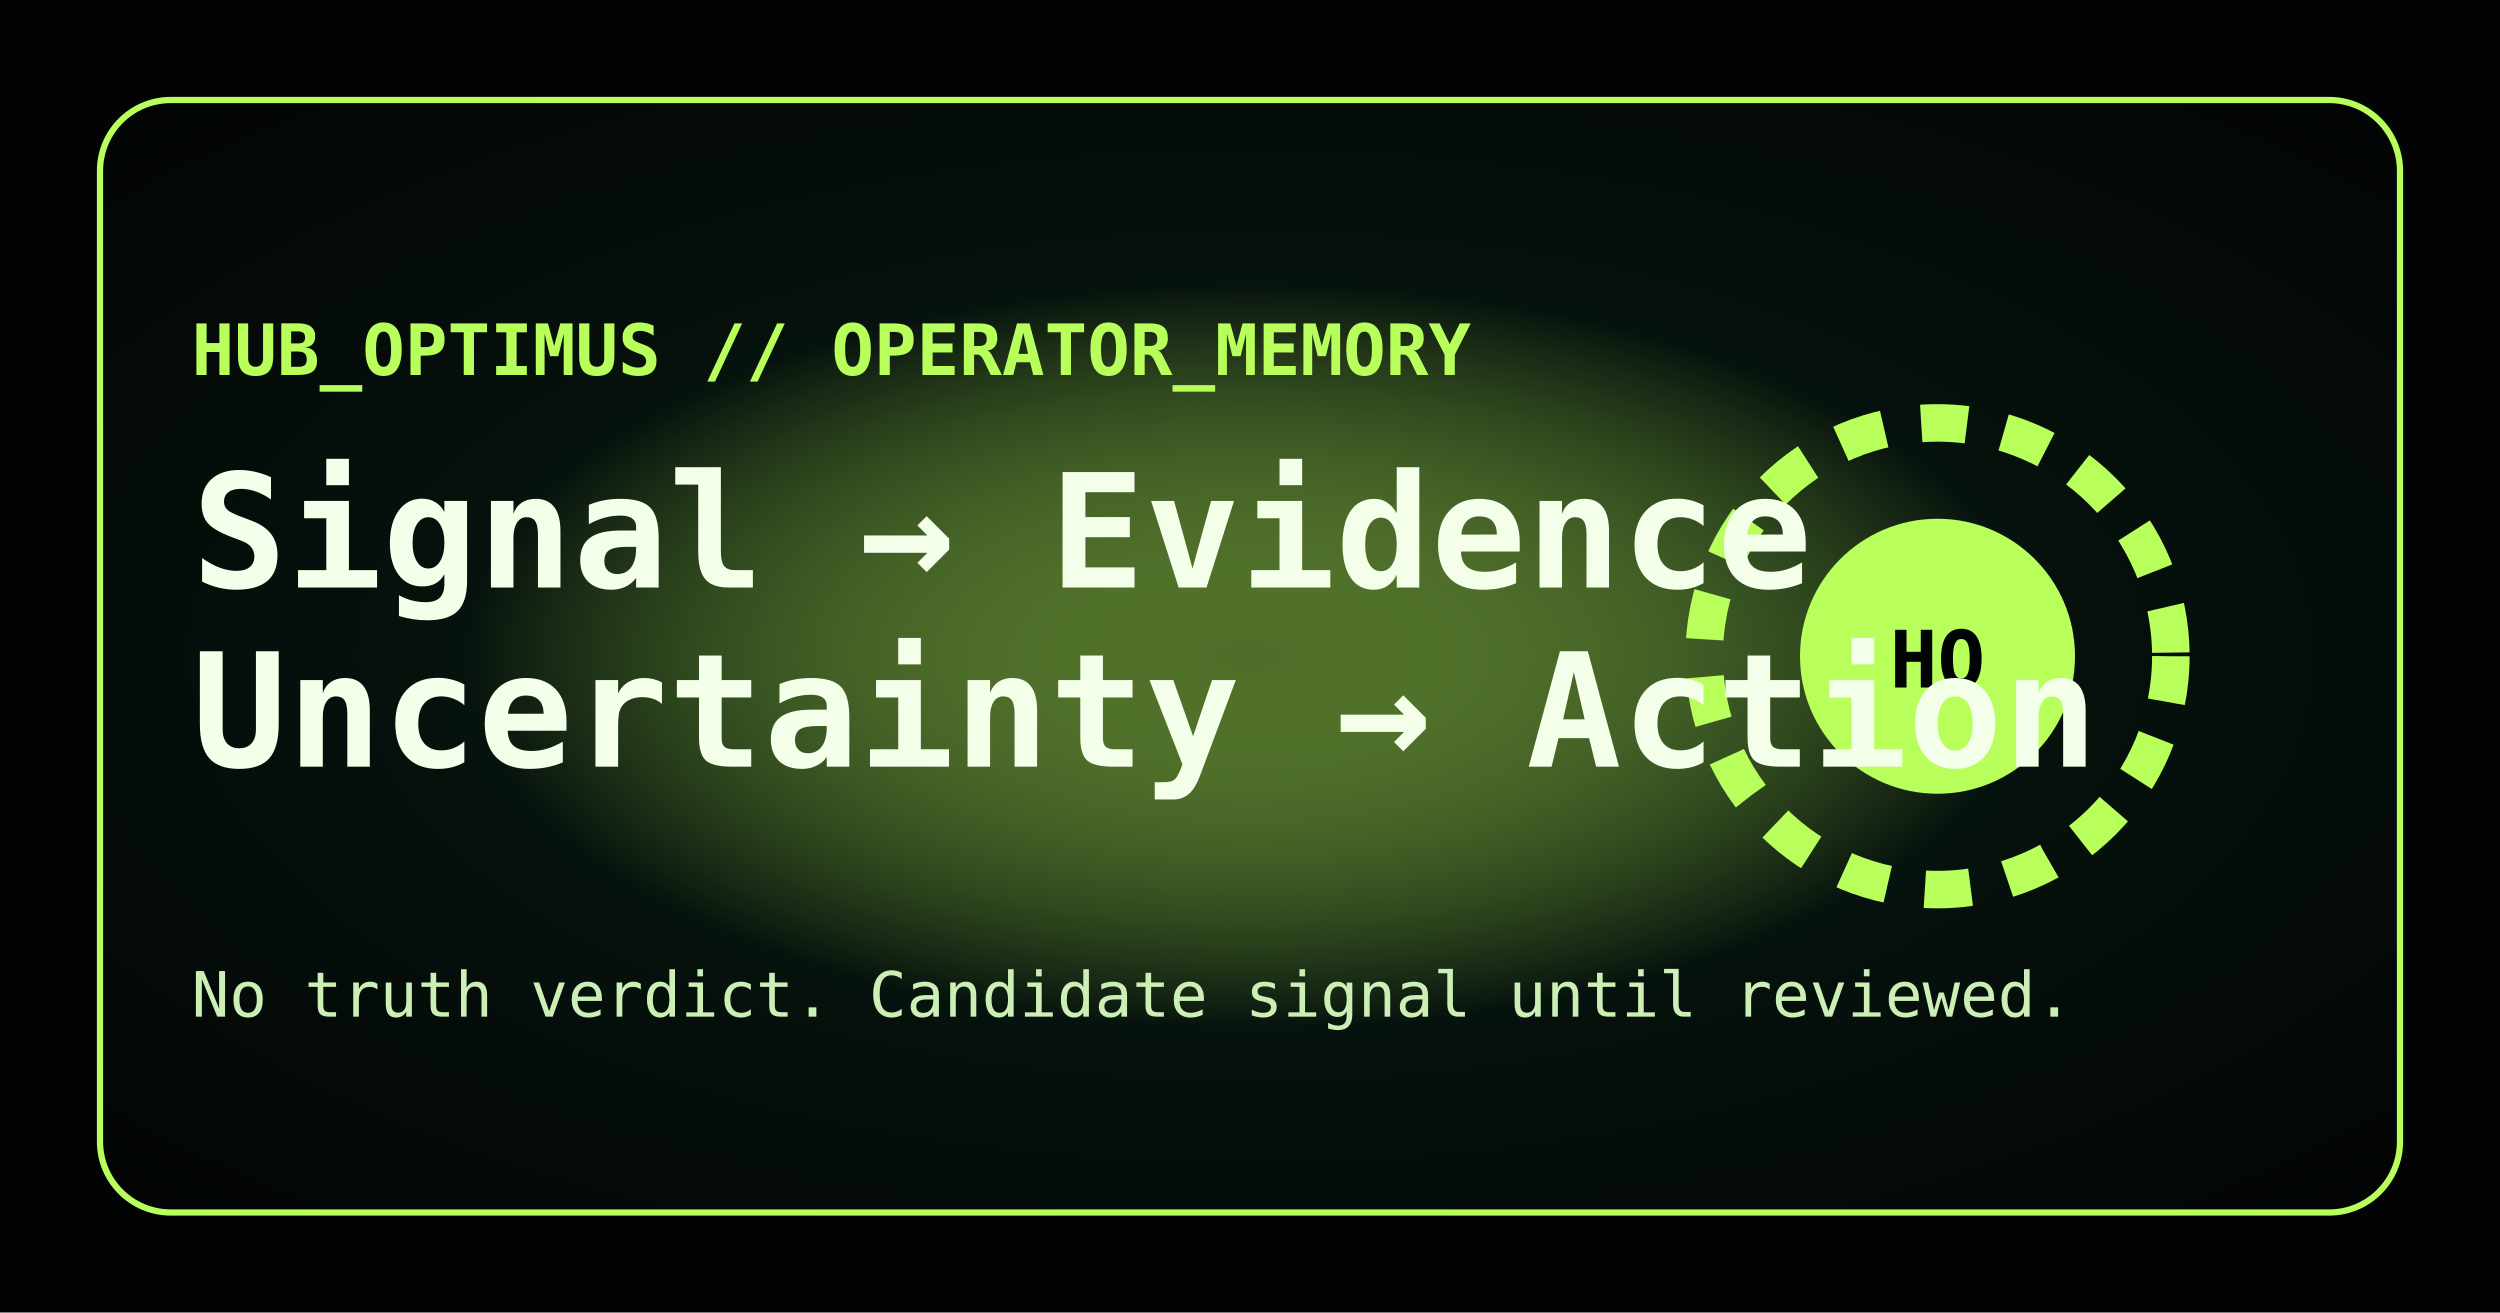
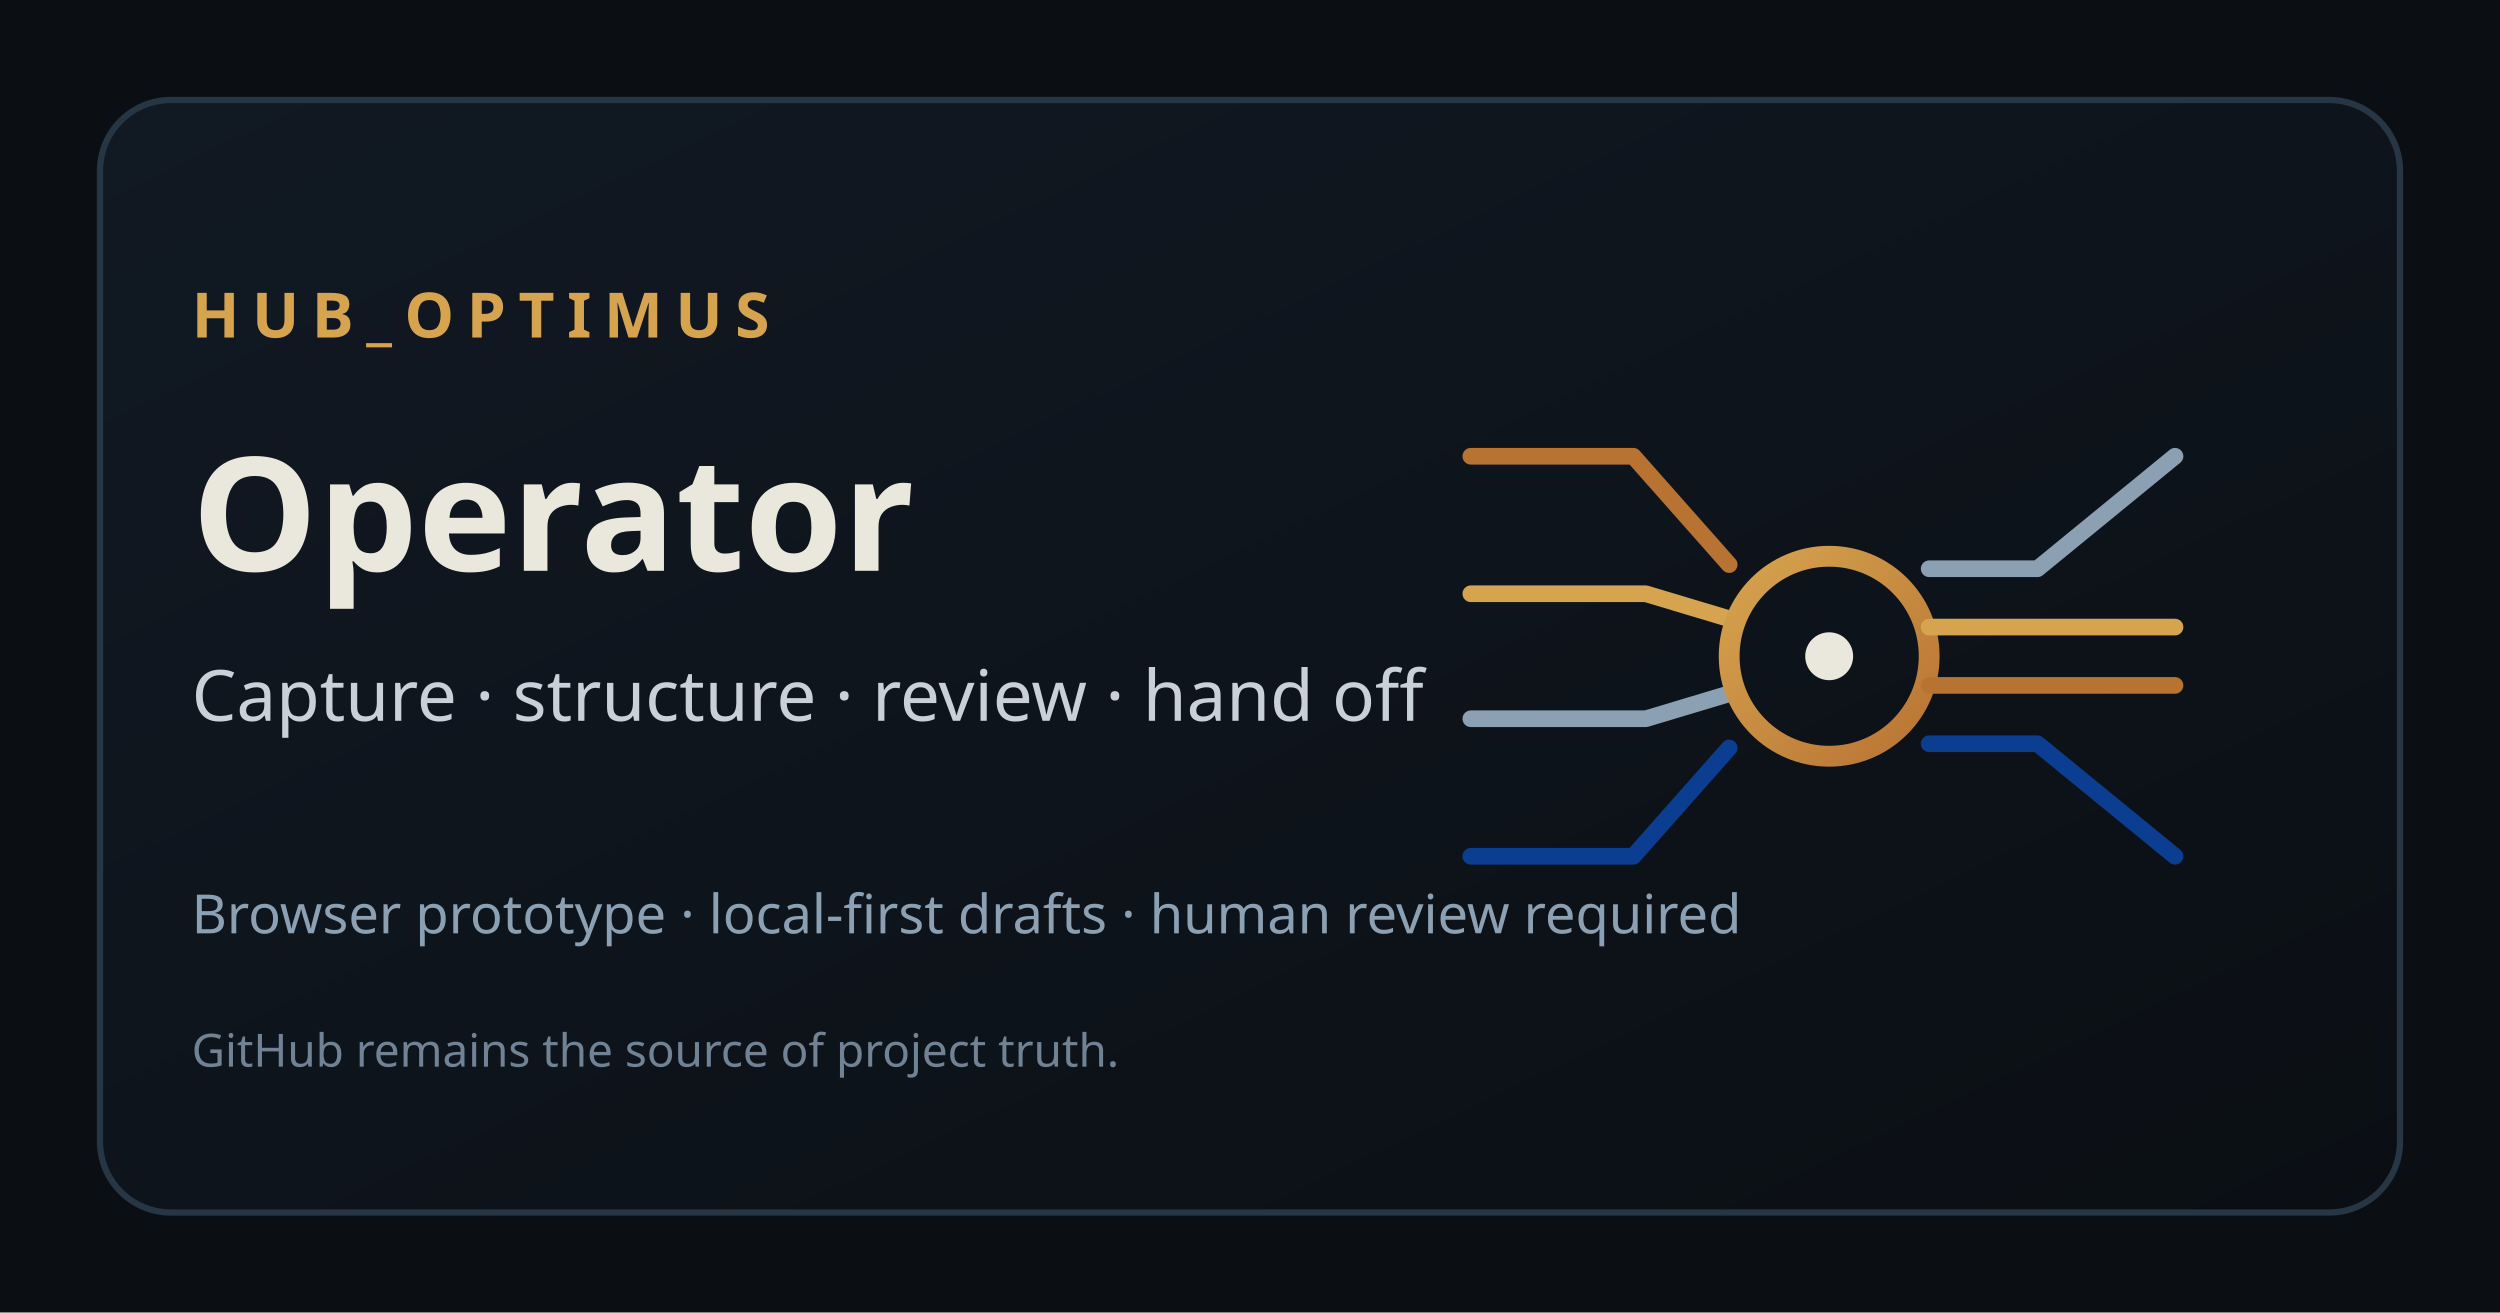
- <svg xmlns="http://www.w3.org/2000/svg" width="1200" height="630" viewBox="0 0 1200 630" role="img" aria-label="HUB Optimus Operator">
+ <svg xmlns="http://www.w3.org/2000/svg" width="1200" height="630" viewBox="0 0 1200 630" role="img" aria-labelledby="title desc">
  <defs>
-     <radialGradient id="g" cx="50%" cy="50%" r="70%">
-       <stop offset="0%" stop-color="#b8ff5c" stop-opacity="0.42" />
-       <stop offset="48%" stop-color="#06120d" stop-opacity="1" />
-       <stop offset="100%" stop-color="#020403" stop-opacity="1" />
-     </radialGradient>
+     <linearGradient id="background" x1="0" y1="0" x2="1" y2="1">
+       <stop offset="0" stop-color="#111923" />
+       <stop offset="1" stop-color="#0b0f14" />
+     </linearGradient>
+     <linearGradient id="signal" x1="0" y1="0" x2="1" y2="1">
+       <stop offset="0" stop-color="#d6a44f" />
+       <stop offset="1" stop-color="#b87333" />
+     </linearGradient>
  </defs>
-   <rect width="1200" height="630" fill="#020403" />
-   <rect x="48" y="48" width="1104" height="534" rx="34" fill="url(#g)" stroke="#b8ff5c" stroke-width="3" />
-   <circle cx="930" cy="315" r="112" fill="none" stroke="#b8ff5c" stroke-width="18" stroke-dasharray="22 18" />
-   <circle cx="930" cy="315" r="66" fill="#b8ff5c" />
-   <text x="930" y="330" text-anchor="middle" font-family="monospace" font-size="38" font-weight="900" fill="#020403">HO</text>
-   <text x="92" y="180" font-family="monospace" font-size="34" font-weight="900" fill="#b8ff5c">HUB_OPTIMUS // OPERATOR_MEMORY</text>
-   <text x="92" y="282" font-family="monospace" font-size="76" font-weight="900" fill="#f3ffe8">Signal → Evidence</text>
-   <text x="92" y="368" font-family="monospace" font-size="76" font-weight="900" fill="#f3ffe8">Uncertainty → Action</text>
-   <text x="92" y="488" font-family="monospace" font-size="30" fill="#ccefb5">No truth verdict. Candidate signal until reviewed.</text>
+   <rect width="1200" height="630" fill="#0b0f14" />
+   <rect x="48" y="48" width="1104" height="534" rx="34" fill="url(#background)" stroke="#263645" stroke-width="3" />
+   <g transform="translate(878 315)" fill="none" stroke-linecap="round" stroke-linejoin="round">
+     <path d="M-172 -96H-94L-48 -44" stroke="#b87333" stroke-width="8" />
+     <path d="M-172 -30H-88L-48 -18" stroke="#d6a44f" stroke-width="8" />
+     <path d="M-172 30H-88L-48 18" stroke="#8ca0b3" stroke-width="8" />
+     <path d="M-172 96H-94L-48 44" stroke="#0b3d91" stroke-width="8" />
+     <circle r="48" stroke="url(#signal)" stroke-width="10" />
+     <circle r="10" fill="#eae7dc" stroke="#eae7dc" stroke-width="3" />
+     <path d="M48 -42H100L166 -96" stroke="#8ca0b3" stroke-width="8" />
+     <path d="M48 -14H166" stroke="#d6a44f" stroke-width="8" />
+     <path d="M48 14H166" stroke="#b87333" stroke-width="8" />
+     <path d="M48 42H100L166 96" stroke="#0b3d91" stroke-width="8" />
+   </g>
+   <text x="92" y="162" font-family="ui-sans-serif, system-ui, sans-serif" font-size="30" font-weight="700" letter-spacing="6" fill="#d6a44f">HUB_OPTIMUS</text>
+   <text x="92" y="274" font-family="ui-sans-serif, system-ui, sans-serif" font-size="76" font-weight="760" fill="#eae7dc">Operator</text>
+   <text x="92" y="346" font-family="ui-sans-serif, system-ui, sans-serif" font-size="34" fill="#c8d0d8">Capture · structure · review · hand off</text>
+   <text x="92" y="448" font-family="ui-sans-serif, system-ui, sans-serif" font-size="26" fill="#8ca0b3">Browser prototype · local-first drafts · human review required</text>
+   <text x="92" y="512" font-family="ui-sans-serif, system-ui, sans-serif" font-size="22" fill="#718295">GitHub remains the source of project truth.</text>
</svg>
